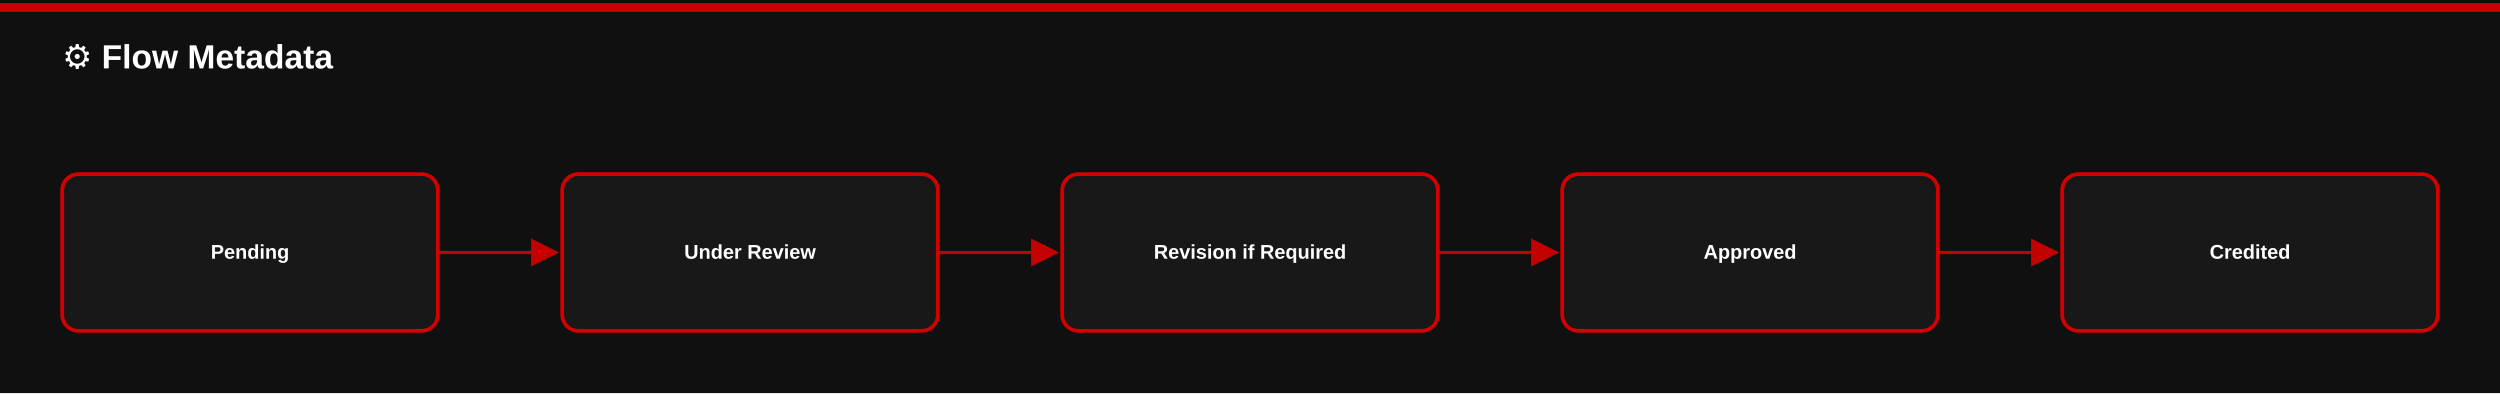
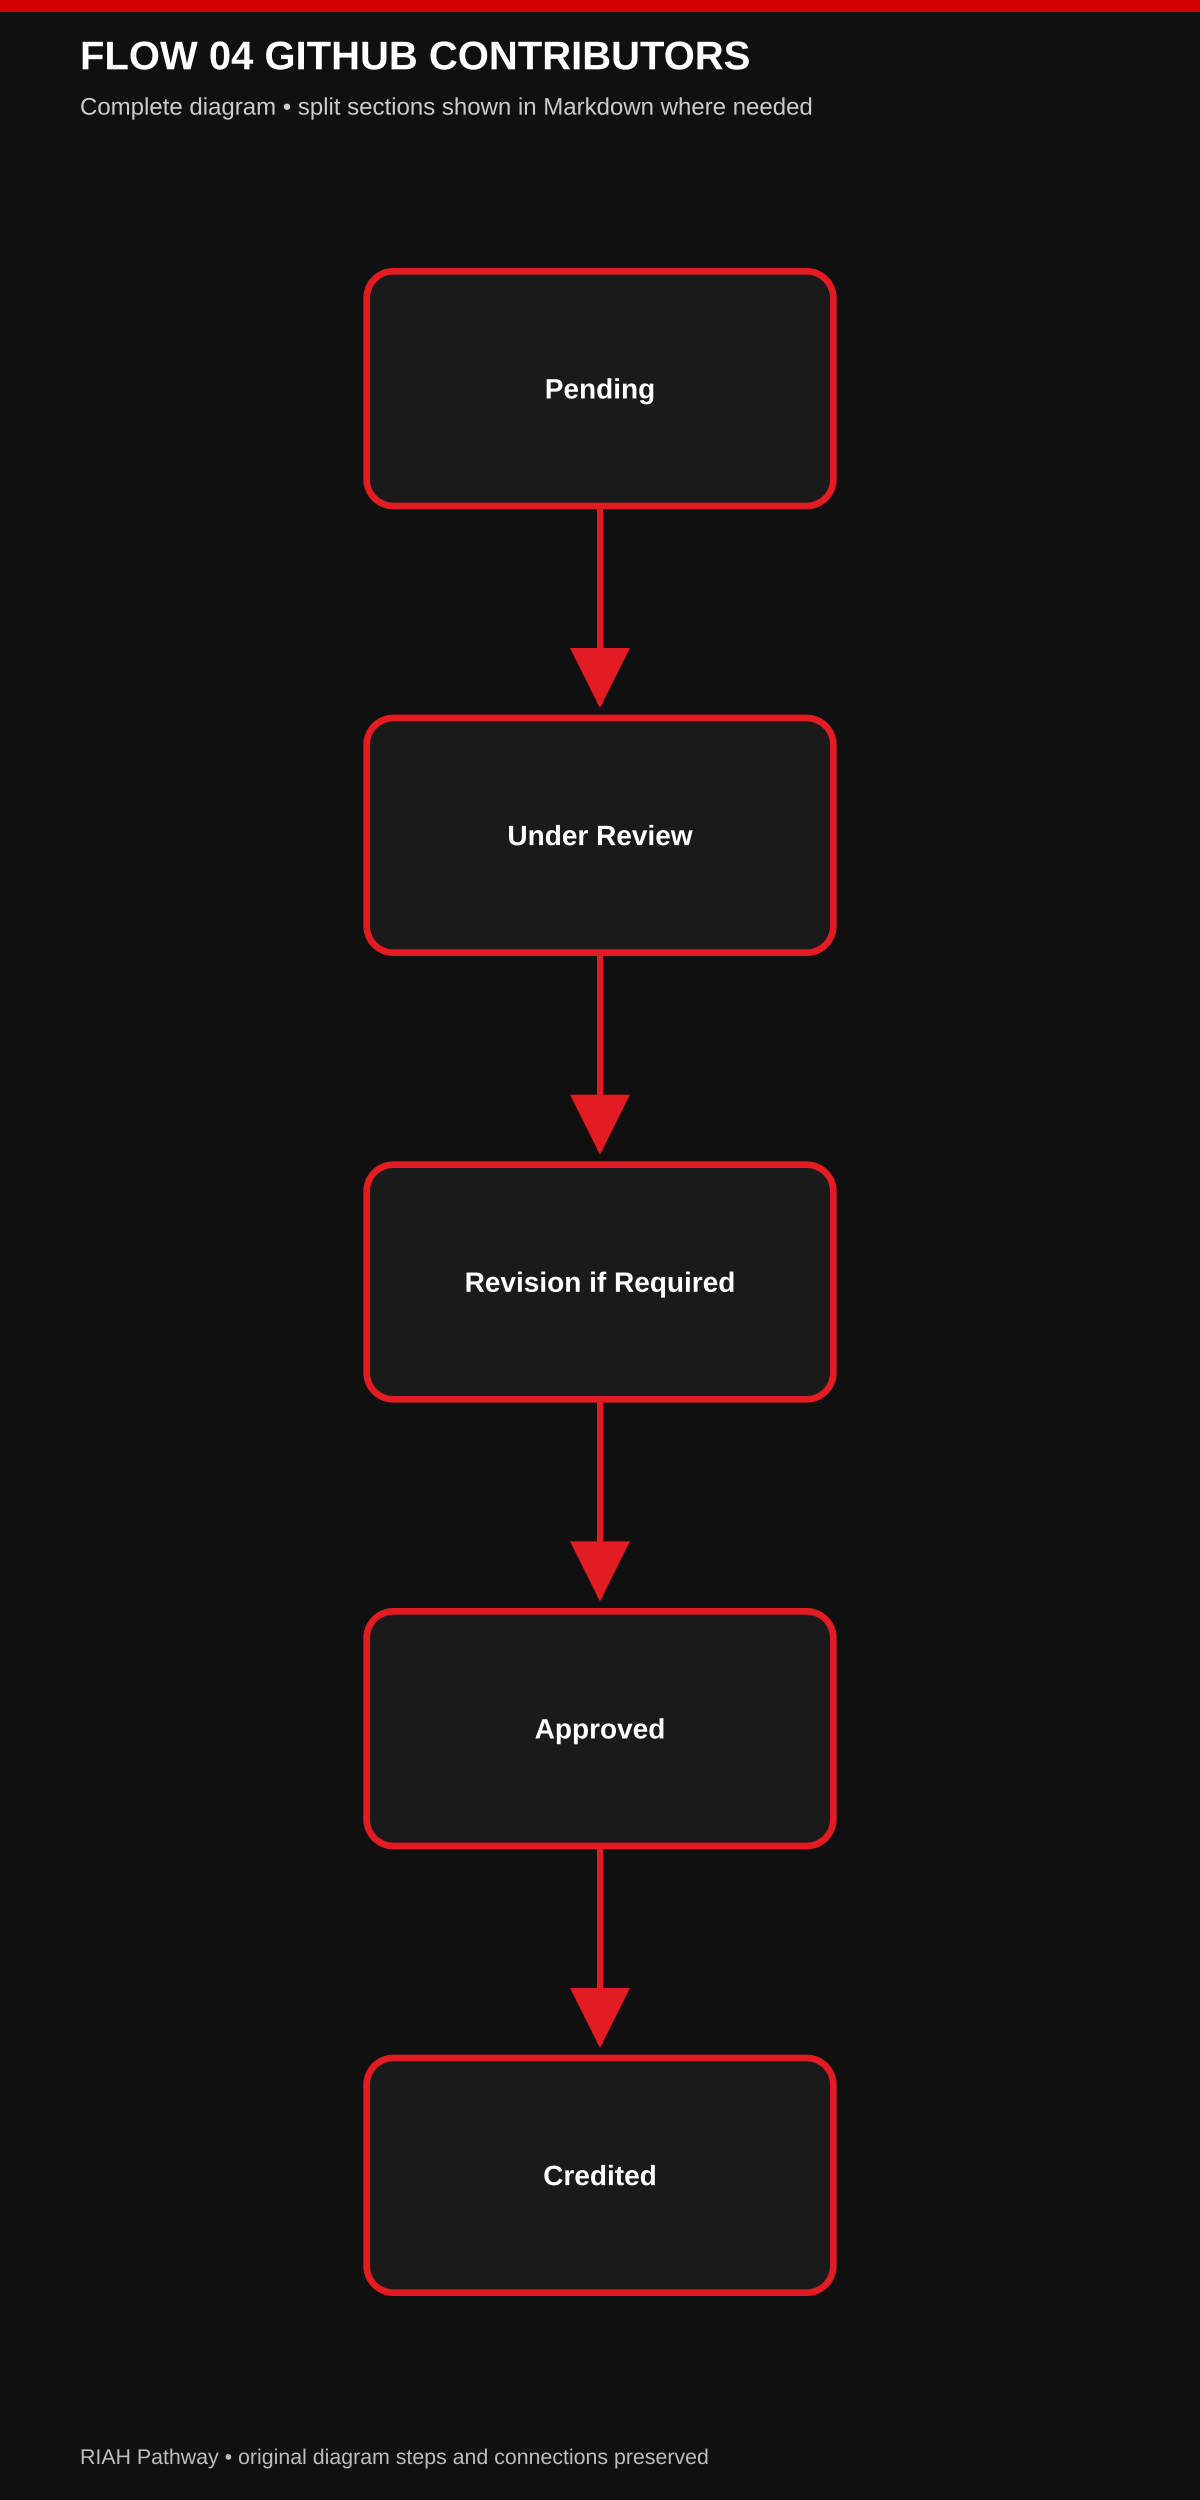
- <svg xmlns="http://www.w3.org/2000/svg" width="2010" height="316" viewBox="0 0 2010 316" role="img" aria-label="⚙️ Flow Metadata">
+ <svg xmlns="http://www.w3.org/2000/svg" width="900" height="1875" viewBox="0 0 900 1875" role="img" aria-label="FLOW 04 GITHUB CONTRIBUTORS">
  <defs>
-     <marker id="arrow" markerWidth="9" markerHeight="9" refX="8" refY="4.5" orient="auto">
-       <path d="M0,0 L9,4.5 L0,9 Z" fill="#CC0000" />
+     <marker id="arrow" markerWidth="10" markerHeight="10" refX="9" refY="5" orient="auto">
+       <path d="M0,0 L10,5 L0,10 Z" fill="#E31B23" />
    </marker>
  </defs>
-   <rect width="2010" height="316" fill="#101010" />
-   <path d="M0,6 H2010" stroke="#CC0000" stroke-width="7" />
-   <text x="50" y="55" fill="#FFFFFF" font-family="Arial,sans-serif" font-size="27" font-weight="700">⚙️ Flow Metadata</text>
-   <path d="M352,203 L402,203 L402,203 L447,203" fill="none" stroke="#CC0000" stroke-width="2.5" marker-end="url(#arrow)" opacity=".95" />
-   <path d="M754,203 L804,203 L804,203 L849,203" fill="none" stroke="#CC0000" stroke-width="2.5" marker-end="url(#arrow)" opacity=".95" />
-   <path d="M1156,203 L1206,203 L1206,203 L1251,203" fill="none" stroke="#CC0000" stroke-width="2.5" marker-end="url(#arrow)" opacity=".95" />
-   <path d="M1558,203 L1608,203 L1608,203 L1653,203" fill="none" stroke="#CC0000" stroke-width="2.5" marker-end="url(#arrow)" opacity=".95" />
-   <rect x="50" y="140" width="302" height="126" rx="13" fill="#181818" stroke="#D40000" stroke-width="3" />
-   <text x="201" y="208" font-family="Arial,sans-serif" fill="#FFFFFF" text-anchor="middle" font-size="16" font-weight="600">
-     <tspan x="201" dy="0">Pending</tspan>
+   <rect width="900" height="1875" fill="#101010" />
+   <rect width="900" height="9" fill="#D40000" />
+   <text x="60" y="52" fill="#FFFFFF" font-family="Arial,DejaVu Sans,sans-serif" font-size="30" font-weight="700">FLOW 04 GITHUB CONTRIBUTORS</text>
+   <text x="60" y="86" fill="#CCCCCC" font-family="Arial,DejaVu Sans,sans-serif" font-size="18">Complete diagram • split sections shown in Markdown where needed</text>
+   <path d="M450,379.5 L450,453 L450,453 L450,526.5" stroke="#E31B23" stroke-width="4.5" fill="none" stroke-linecap="round" stroke-linejoin="round" marker-end="url(#arrow)" />
+   <path d="M450,714.5 L450,788 L450,788 L450,861.5" stroke="#E31B23" stroke-width="4.5" fill="none" stroke-linecap="round" stroke-linejoin="round" marker-end="url(#arrow)" />
+   <path d="M450,1049.5 L450,1123 L450,1123 L450,1196.5" stroke="#E31B23" stroke-width="4.5" fill="none" stroke-linecap="round" stroke-linejoin="round" marker-end="url(#arrow)" />
+   <path d="M450,1384.5 L450,1458 L450,1458 L450,1531.5" stroke="#E31B23" stroke-width="4.5" fill="none" stroke-linecap="round" stroke-linejoin="round" marker-end="url(#arrow)" />
+   <rect x="275" y="203.5" width="350" height="176" rx="20" fill="#1A1A1A" stroke="#E31B23" stroke-width="5" />
+   <text x="450" y="298.85" font-family="Arial,DejaVu Sans,sans-serif" fill="#FFFFFF" font-size="21" font-weight="700" text-anchor="middle">
+     <tspan x="450" dy="0">Pending</tspan>
  </text>
-   <rect x="452" y="140" width="302" height="126" rx="13" fill="#181818" stroke="#D40000" stroke-width="3" />
-   <text x="603" y="208" font-family="Arial,sans-serif" fill="#FFFFFF" text-anchor="middle" font-size="16" font-weight="600">
-     <tspan x="603" dy="0">Under Review</tspan>
+   <rect x="275" y="538.5" width="350" height="176" rx="20" fill="#1A1A1A" stroke="#E31B23" stroke-width="5" />
+   <text x="450" y="633.85" font-family="Arial,DejaVu Sans,sans-serif" fill="#FFFFFF" font-size="21" font-weight="700" text-anchor="middle">
+     <tspan x="450" dy="0">Under Review</tspan>
  </text>
-   <rect x="854" y="140" width="302" height="126" rx="13" fill="#181818" stroke="#D40000" stroke-width="3" />
-   <text x="1005" y="208" font-family="Arial,sans-serif" fill="#FFFFFF" text-anchor="middle" font-size="16" font-weight="600">
-     <tspan x="1005" dy="0">Revision if Required</tspan>
+   <rect x="275" y="873.5" width="350" height="176" rx="20" fill="#1A1A1A" stroke="#E31B23" stroke-width="5" />
+   <text x="450" y="968.85" font-family="Arial,DejaVu Sans,sans-serif" fill="#FFFFFF" font-size="21" font-weight="700" text-anchor="middle">
+     <tspan x="450" dy="0">Revision if Required</tspan>
  </text>
-   <rect x="1256" y="140" width="302" height="126" rx="13" fill="#181818" stroke="#D40000" stroke-width="3" />
-   <text x="1407" y="208" font-family="Arial,sans-serif" fill="#FFFFFF" text-anchor="middle" font-size="16" font-weight="600">
-     <tspan x="1407" dy="0">Approved</tspan>
+   <rect x="275" y="1208.5" width="350" height="176" rx="20" fill="#1A1A1A" stroke="#E31B23" stroke-width="5" />
+   <text x="450" y="1303.85" font-family="Arial,DejaVu Sans,sans-serif" fill="#FFFFFF" font-size="21" font-weight="700" text-anchor="middle">
+     <tspan x="450" dy="0">Approved</tspan>
  </text>
-   <rect x="1658" y="140" width="302" height="126" rx="13" fill="#181818" stroke="#D40000" stroke-width="3" />
-   <text x="1809" y="208" font-family="Arial,sans-serif" fill="#FFFFFF" text-anchor="middle" font-size="16" font-weight="600">
-     <tspan x="1809" dy="0">Credited</tspan>
+   <rect x="275" y="1543.5" width="350" height="176" rx="20" fill="#1A1A1A" stroke="#E31B23" stroke-width="5" />
+   <text x="450" y="1638.85" font-family="Arial,DejaVu Sans,sans-serif" fill="#FFFFFF" font-size="21" font-weight="700" text-anchor="middle">
+     <tspan x="450" dy="0">Credited</tspan>
  </text>
+   <text x="60" y="1848" fill="#BDBDBD" font-family="Arial,DejaVu Sans,sans-serif" font-size="16">RIAH Pathway • original diagram steps and connections preserved</text>
</svg>
